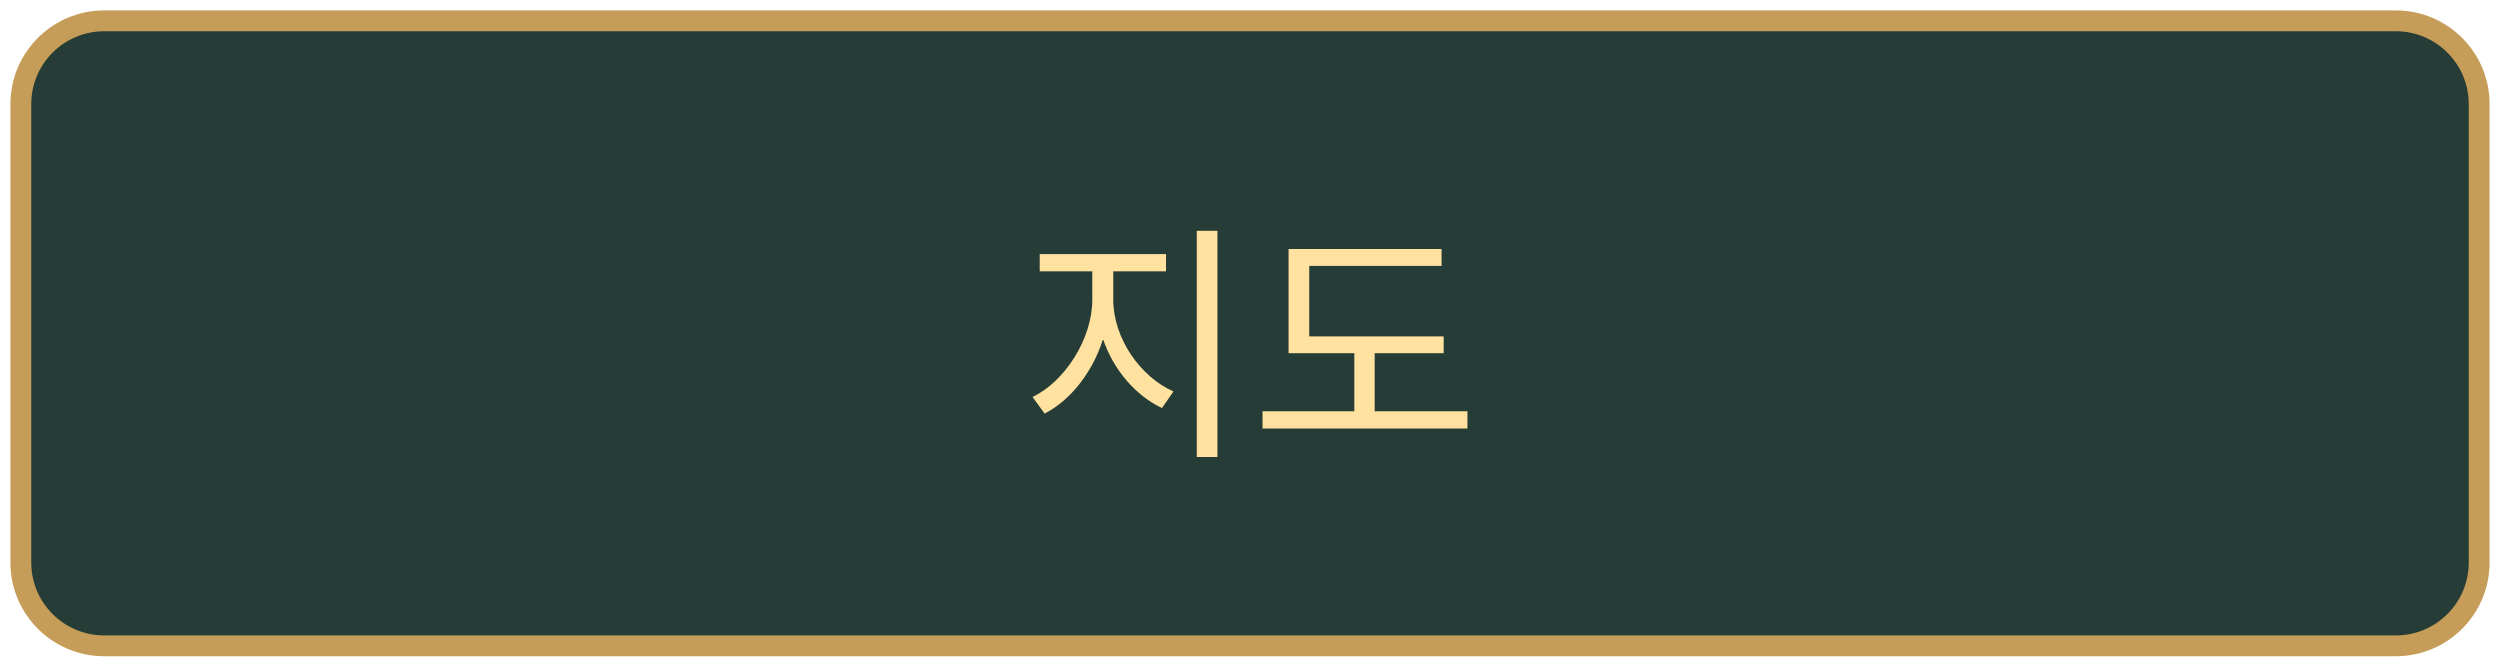
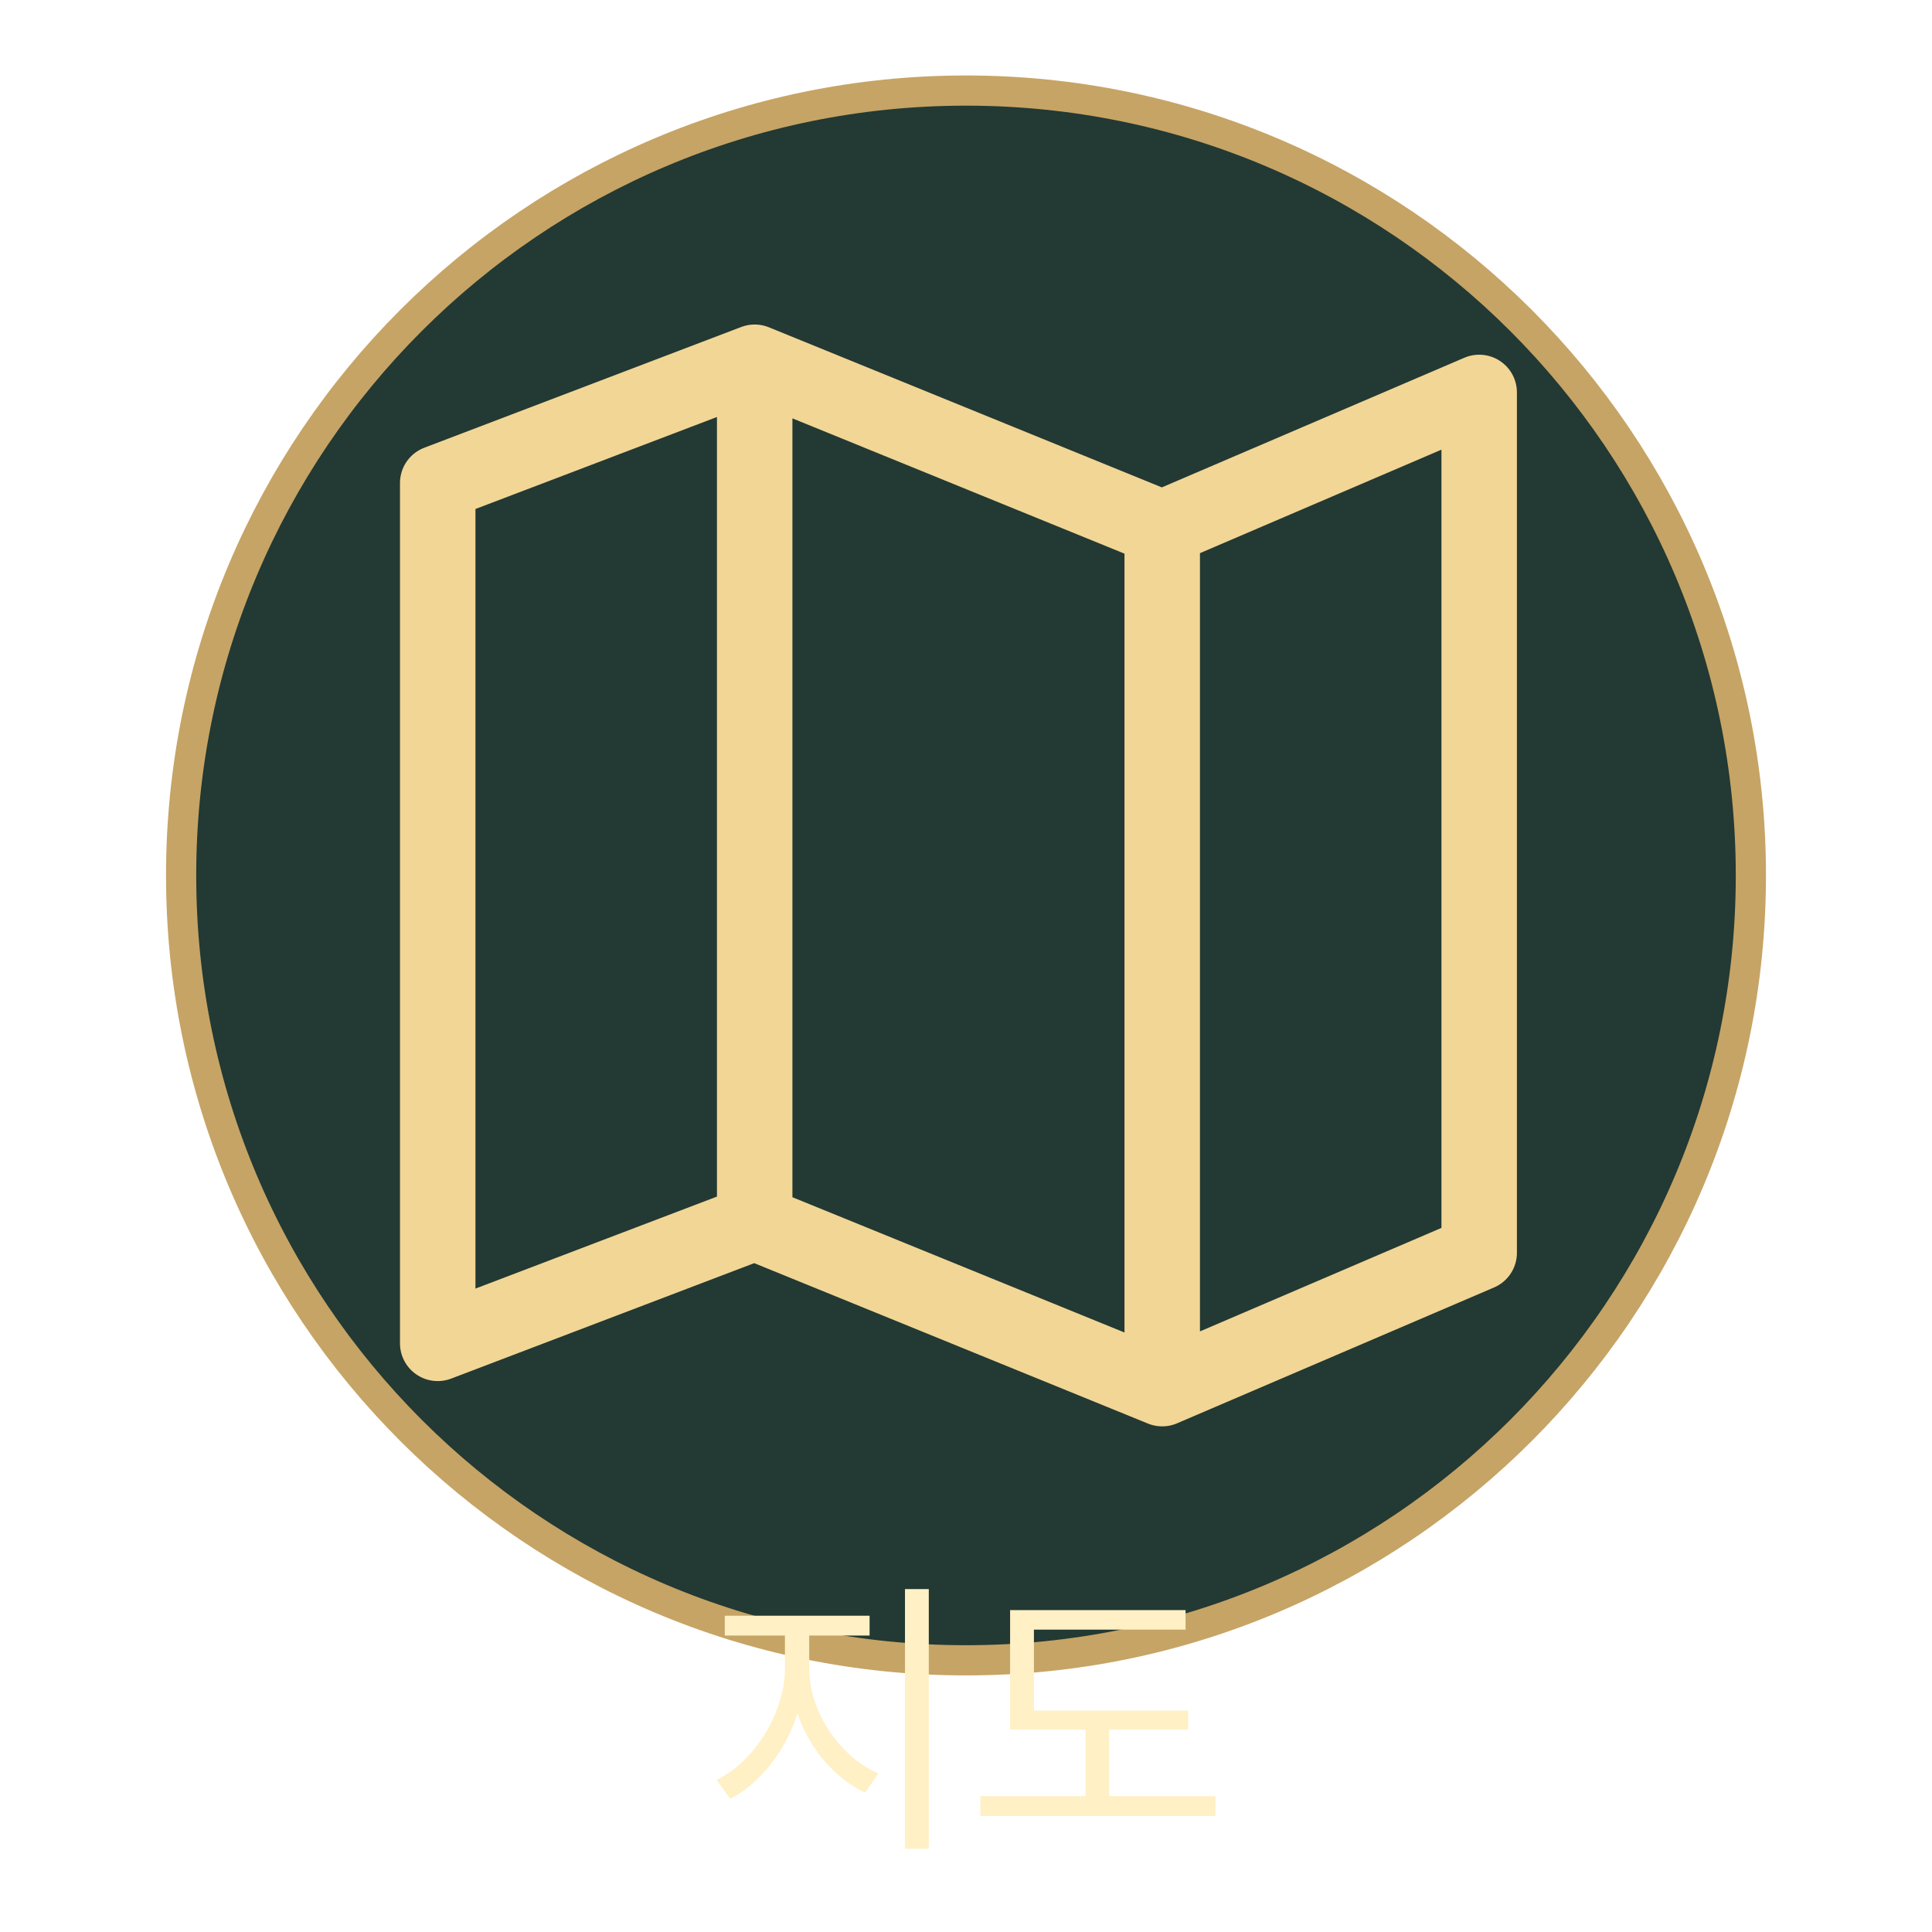
- <svg xmlns="http://www.w3.org/2000/svg" width="240" height="64" viewBox="0 0 240 64">
-   <rect x="2" y="2" width="236" height="60" rx="8" fill="#19302af0" stroke="#c69d58" stroke-width="2" />
-   <text x="120" y="42" text-anchor="middle" fill="#ffe1a0" font-family="sans-serif" font-size="24">지도</text>
+ <svg xmlns="http://www.w3.org/2000/svg" width="128" height="128" viewBox="0 0 128 128">
+   <circle cx="64" cy="58" r="52" fill="#132a24ed" stroke="#c6a465" stroke-width="2" />
+   <path d="M29 32L50 24L77 35L98 26V83L77 92L50 81L29 89ZM50 24V81M77 35V92" fill="none" stroke="#f2d696" stroke-width="5" stroke-linecap="round" stroke-linejoin="round" />
+   <text x="64" y="121" text-anchor="middle" fill="#fff0c5" font-family="sans-serif" font-size="19">지도</text>
</svg>
